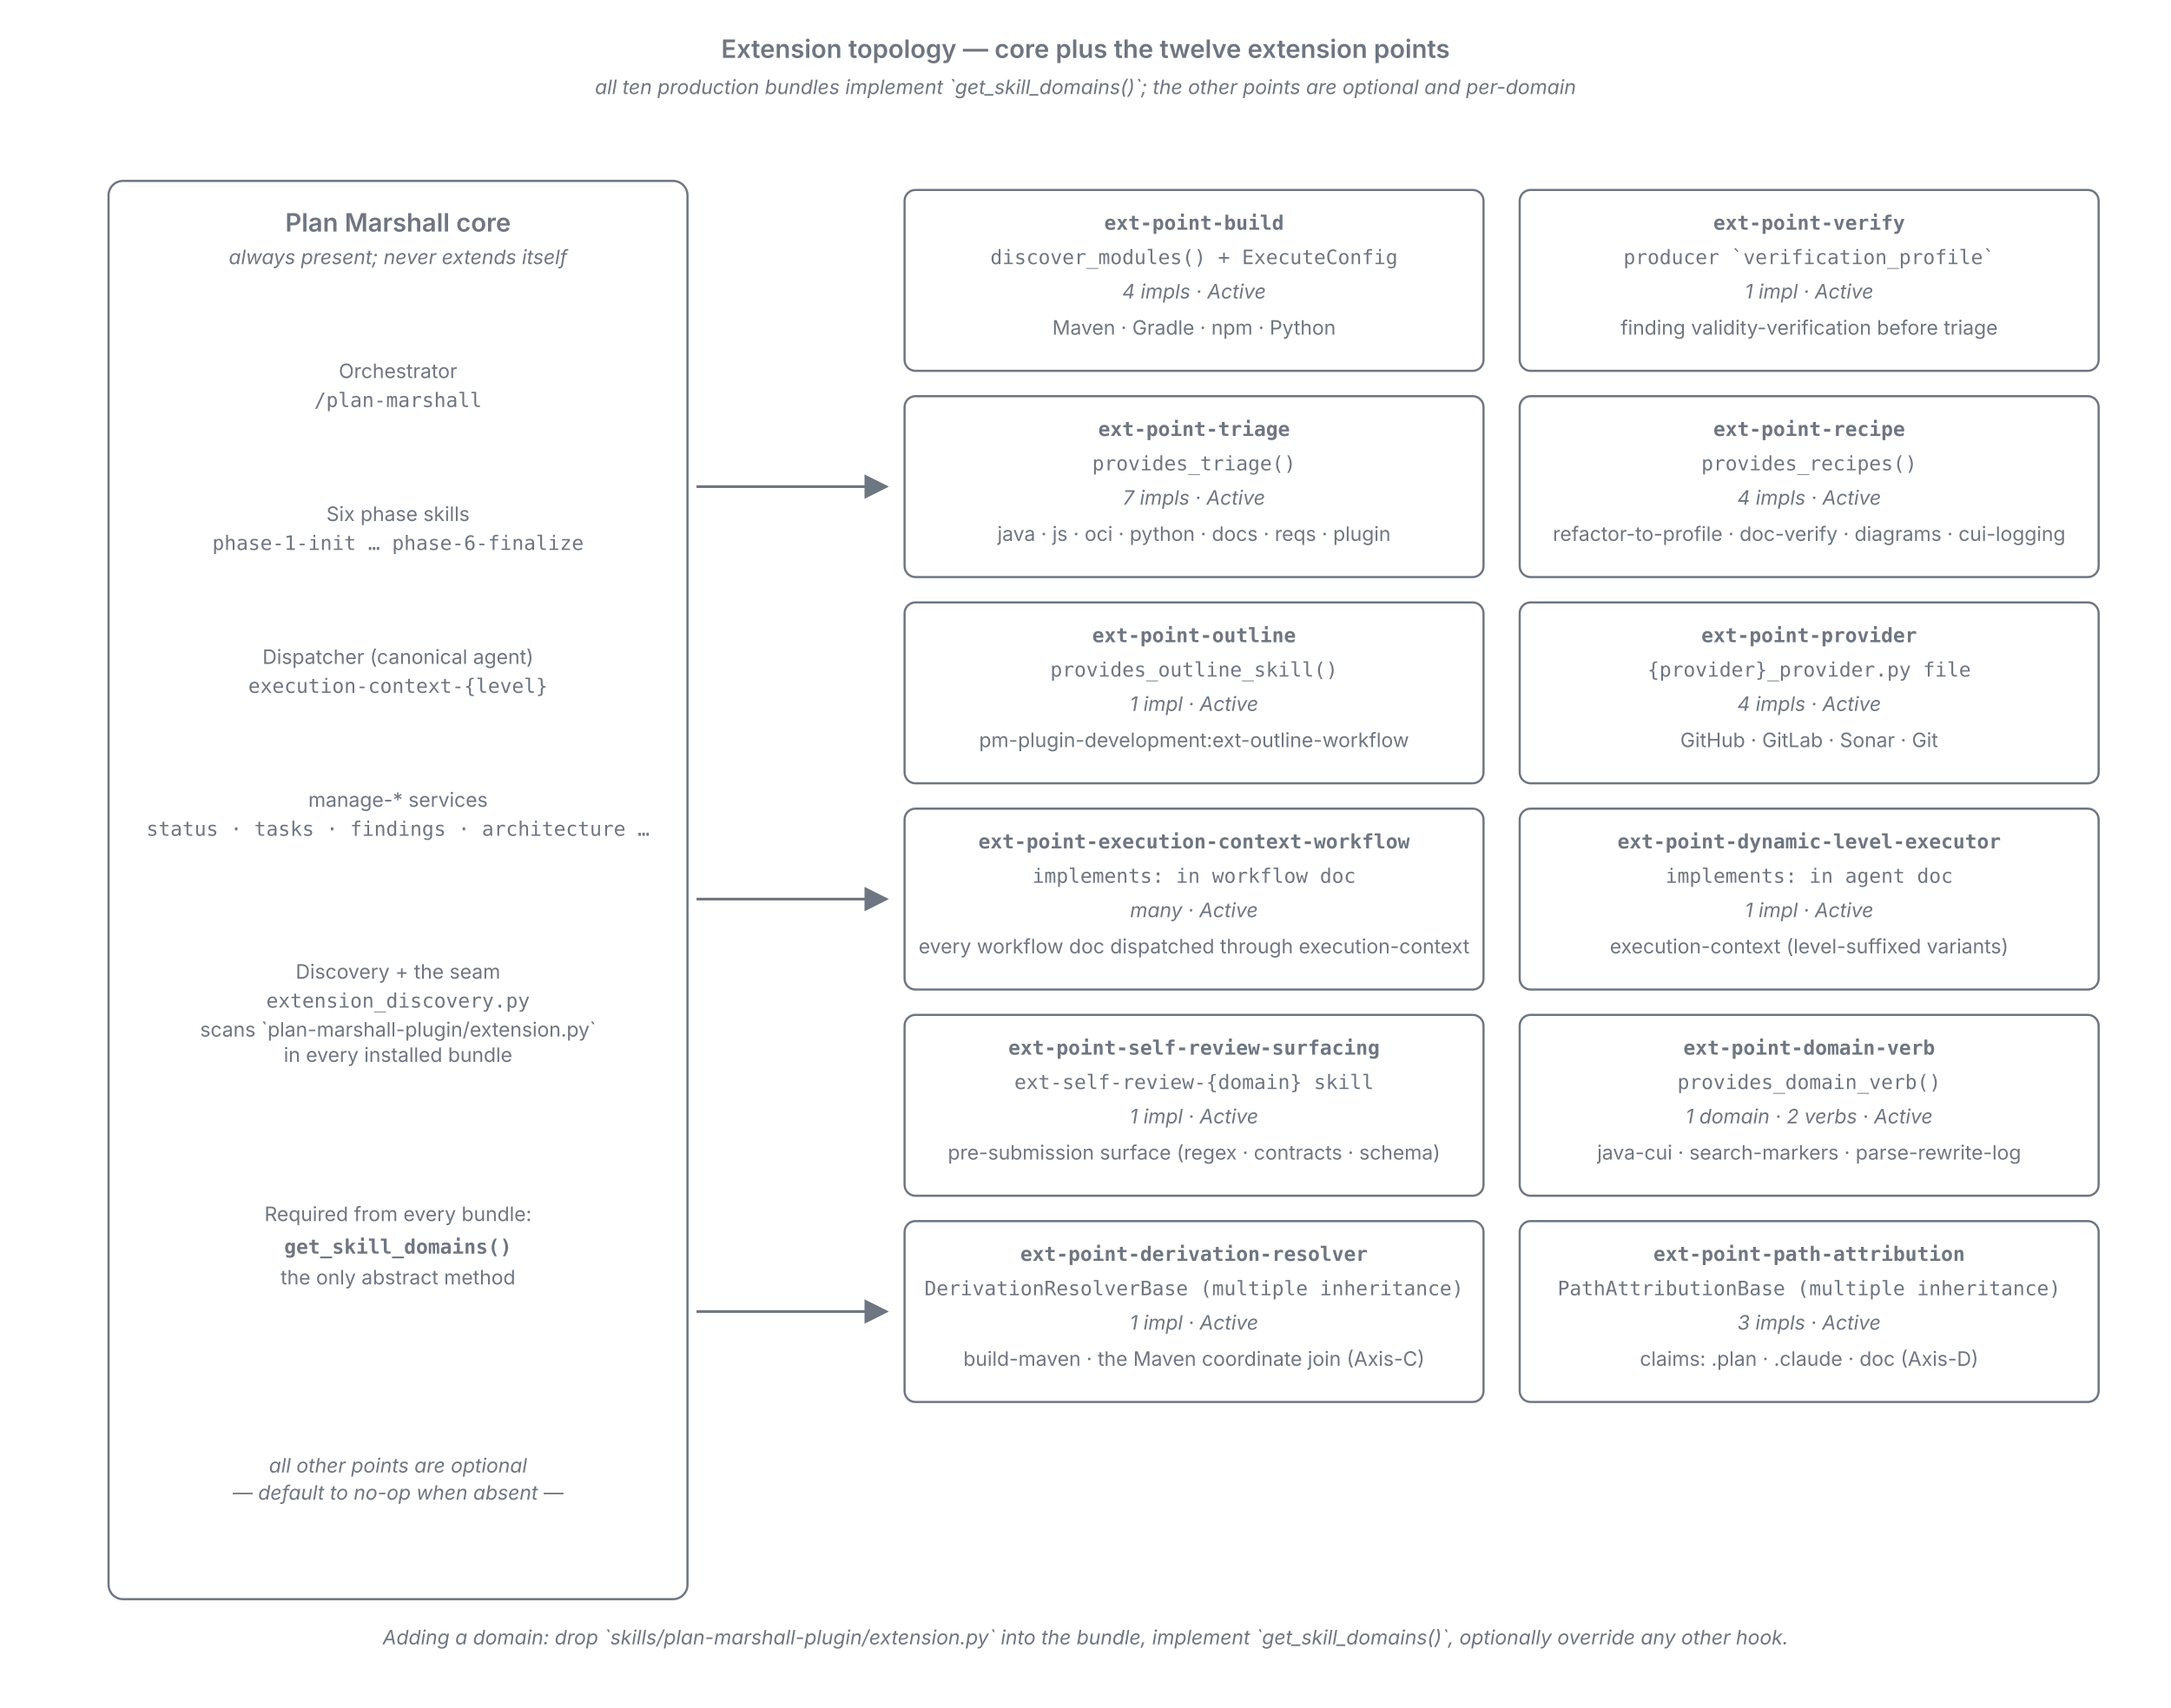
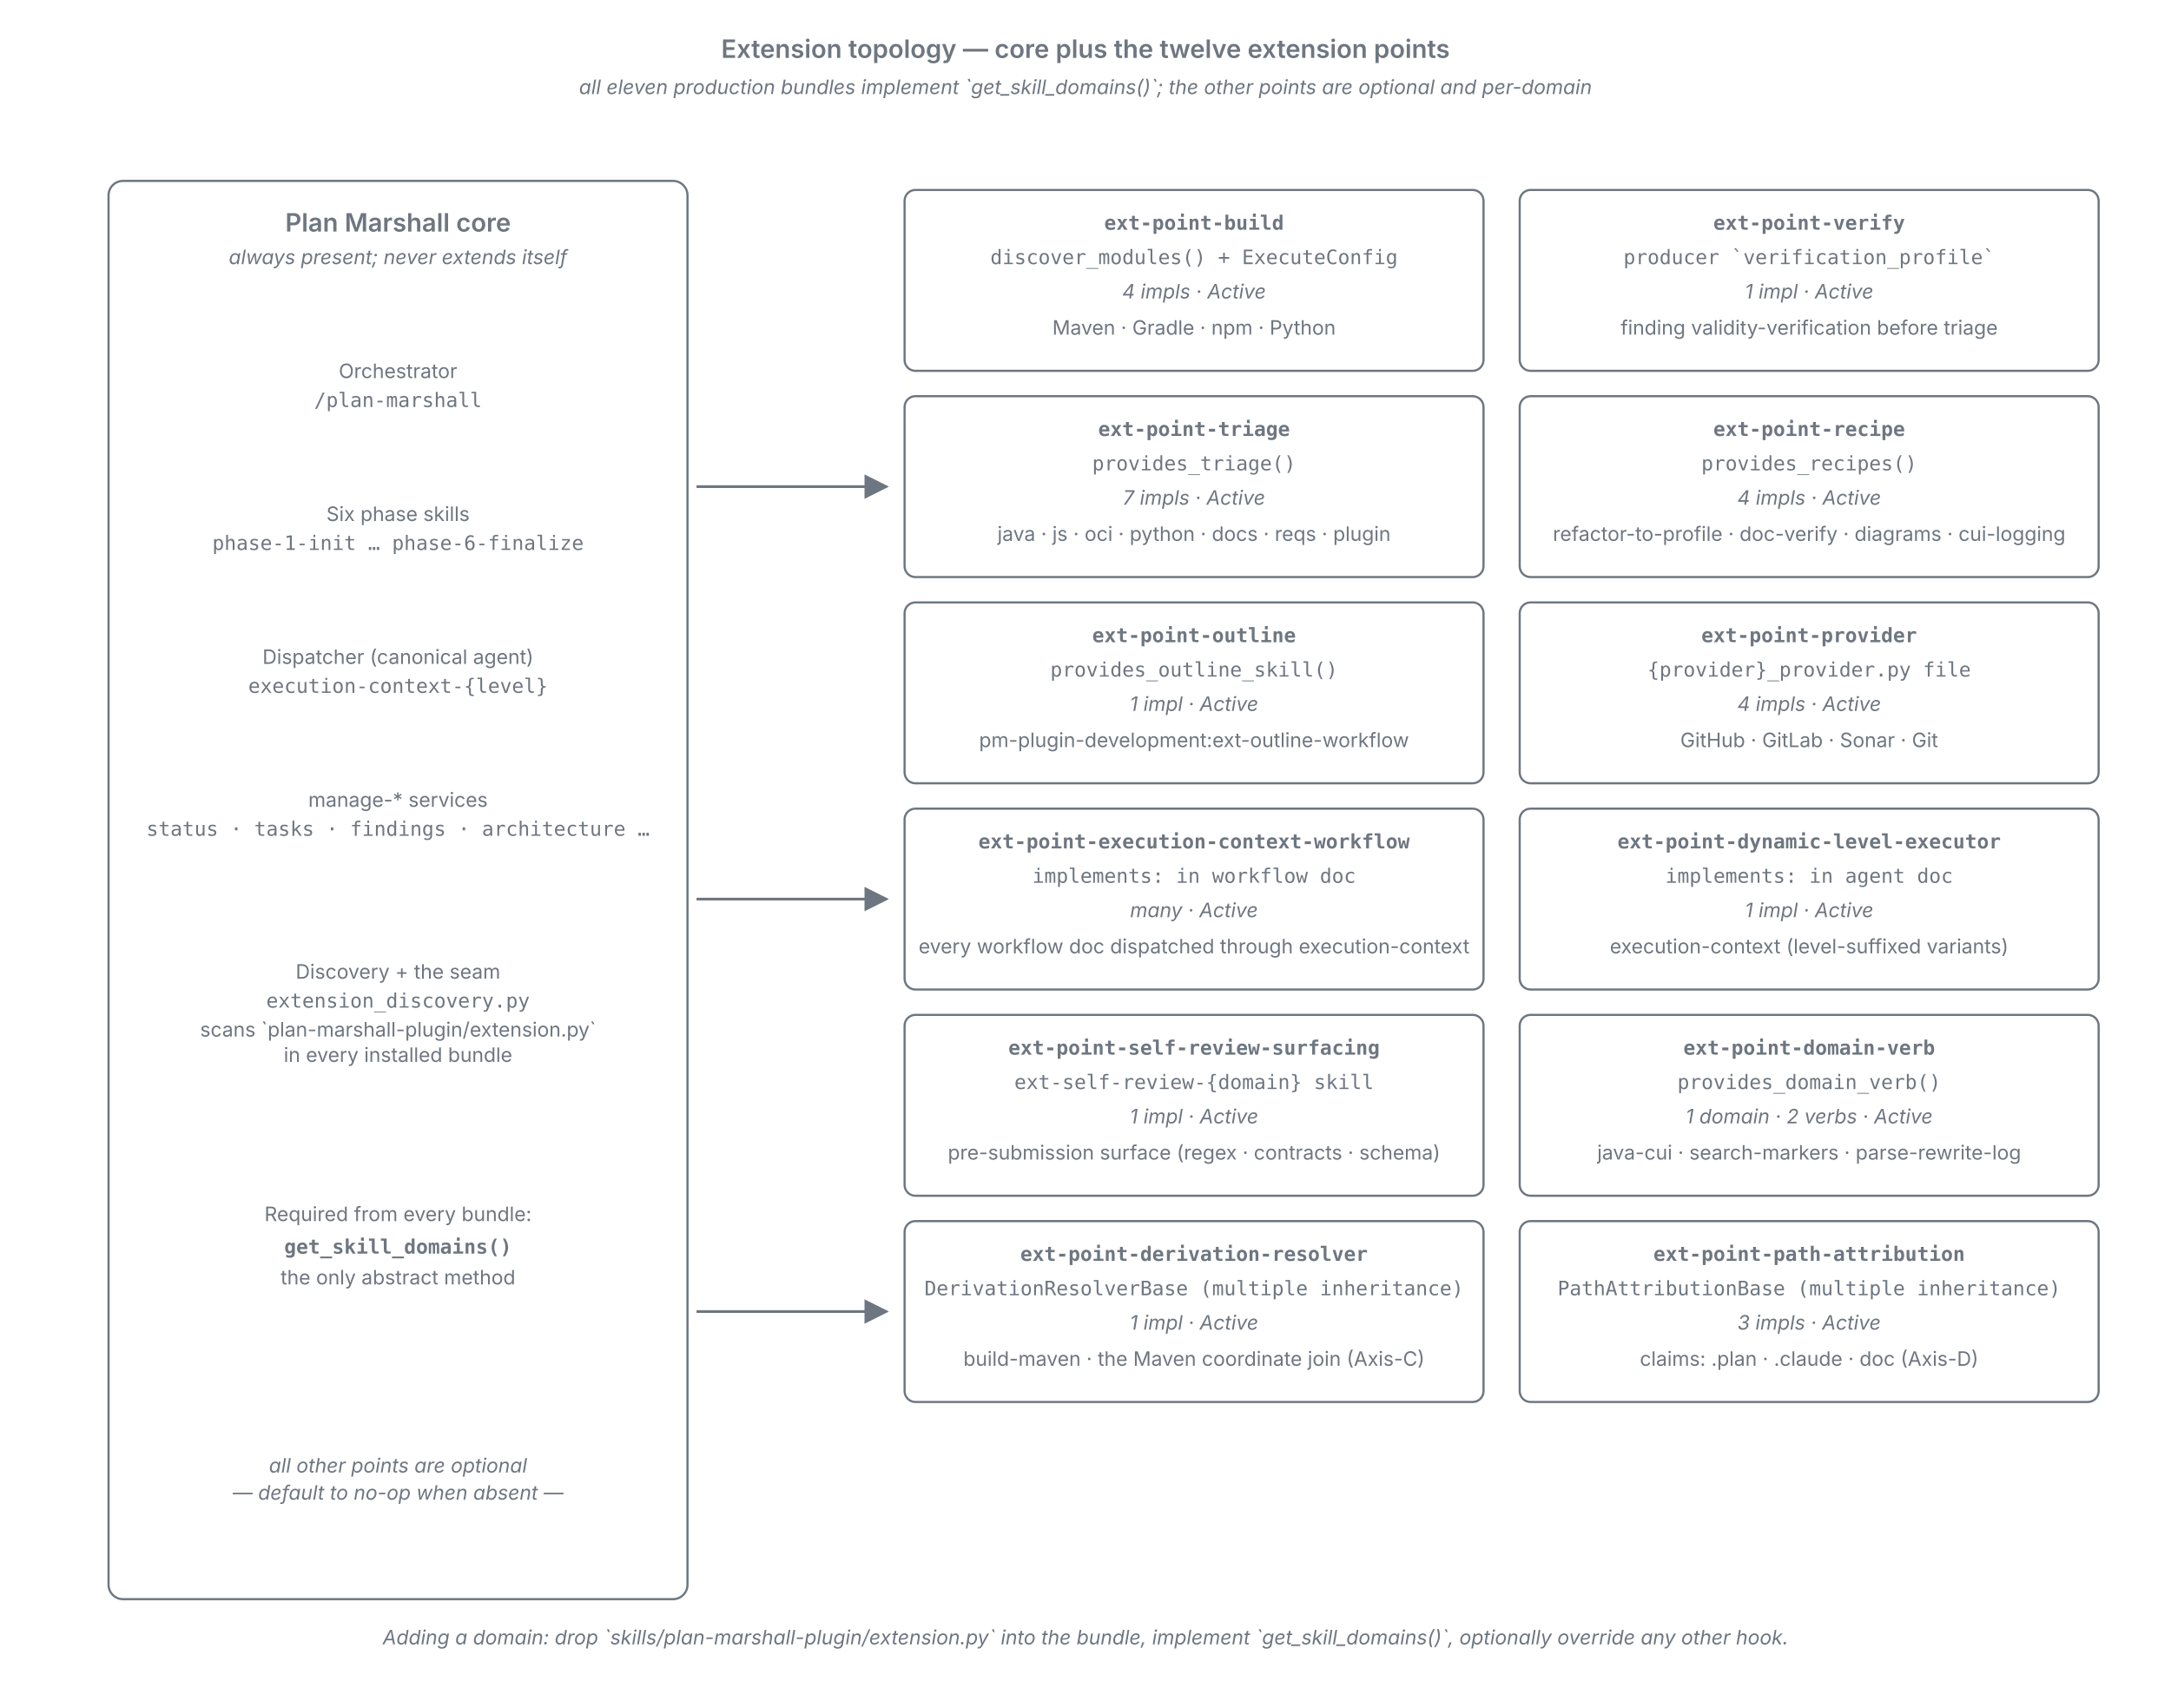
<svg xmlns="http://www.w3.org/2000/svg" viewBox="0 0 1200 944" role="img" aria-labelledby="title desc" font-family="ui-sans-serif, -apple-system, system-ui, 'Segoe UI', sans-serif">
  <defs>
    <marker id="arrow" viewBox="0 0 10 10" refX="9" refY="5" markerWidth="9" markerHeight="9" orient="auto">
      <path d="M0,0 L10,5 L0,10 z" class="arrow-fill" />
    </marker>
    <style>
      .col-header { font-size: 14px; font-weight: 600; fill: #6e7681; text-anchor: middle; }
      .col-sub    { font-size: 11px; fill: #6e7681; text-anchor: middle; font-style: italic; }
      .mono       { font-family: ui-monospace, 'SF Mono', Menlo, Consolas, monospace; font-size: 11px; fill: #6e7681; text-anchor: middle; }
      .axis-lbl   { font-size: 11px; fill: #6e7681; text-anchor: middle; font-style: italic; }
      .item       { font-size: 11px; fill: #6e7681; text-anchor: middle; }
      .stroke     { stroke: #6e7681; stroke-width: 1.2; fill: none; }
      .arrow      { stroke: #6e7681; stroke-width: 1.5; fill: none; }
      .arrow-fill { fill: #6e7681; }
    </style>
  </defs>
  <text x="600" y="32" class="col-header">Extension topology — core plus the twelve extension points</text>
-   <text x="600" y="52" class="col-sub">all ten production bundles implement `get_skill_domains()`; the other points are optional and per-domain</text>
+   <text x="600" y="52" class="col-sub">all eleven production bundles implement `get_skill_domains()`; the other points are optional and per-domain</text>
  <rect class="stroke" x="60" y="100" width="320" height="784" rx="8" ry="8" />
  <text x="220" y="128" class="col-header">Plan Marshall core</text>
  <text x="220" y="146" class="col-sub">always present; never extends itself</text>
  <text x="220" y="209" class="item">Orchestrator</text>
  <text x="220" y="225" class="mono">/plan-marshall</text>
  <text x="220" y="288" class="item">Six phase skills</text>
  <text x="220" y="304" class="mono">phase-1-init … phase-6-finalize</text>
  <text x="220" y="367" class="item">Dispatcher (canonical agent)</text>
  <text x="220" y="383" class="mono">execution-context-{level}</text>
  <text x="220" y="446" class="item">manage-* services</text>
  <text x="220" y="462" class="mono">status · tasks · findings · architecture …</text>
  <text x="220" y="541" class="item">Discovery + the seam</text>
  <text x="220" y="557" class="mono">extension_discovery.py</text>
  <text x="220" y="573" class="item">scans `plan-marshall-plugin/extension.py`</text>
  <text x="220" y="587" class="item">in every installed bundle</text>
  <text x="220" y="675" class="item">Required from every bundle:</text>
  <text x="220" y="693" class="mono" style="font-weight: 700">get_skill_domains()</text>
  <text x="220" y="710" class="item">the only abstract method</text>
  <text x="220" y="814" class="col-sub">all other points are optional</text>
  <text x="220" y="829" class="col-sub">— default to no-op when absent —</text>
  <line class="arrow" x1="385" y1="269" x2="490" y2="269" marker-end="url(#arrow)" />
  <line class="arrow" x1="385" y1="497" x2="490" y2="497" marker-end="url(#arrow)" />
  <line class="arrow" x1="385" y1="725" x2="490" y2="725" marker-end="url(#arrow)" />
  <rect class="stroke" x="500" y="105" width="320" height="100" rx="6" ry="6" />
  <text x="660" y="127" class="mono" style="font-weight: 700">ext-point-build</text>
  <text x="660" y="146" class="mono">discover_modules() + ExecuteConfig</text>
  <text x="660" y="165" class="col-sub">4 impls · Active</text>
  <text x="660" y="185" class="item">Maven · Gradle · npm · Python</text>
  <rect class="stroke" x="840" y="105" width="320" height="100" rx="6" ry="6" />
  <text x="1000" y="127" class="mono" style="font-weight: 700">ext-point-verify</text>
  <text x="1000" y="146" class="mono">producer `verification_profile`</text>
  <text x="1000" y="165" class="col-sub">1 impl · Active</text>
  <text x="1000" y="185" class="item">finding validity-verification before triage</text>
  <rect class="stroke" x="500" y="219" width="320" height="100" rx="6" ry="6" />
  <text x="660" y="241" class="mono" style="font-weight: 700">ext-point-triage</text>
  <text x="660" y="260" class="mono">provides_triage()</text>
  <text x="660" y="279" class="col-sub">7 impls · Active</text>
  <text x="660" y="299" class="item">java · js · oci · python · docs · reqs · plugin</text>
  <rect class="stroke" x="840" y="219" width="320" height="100" rx="6" ry="6" />
  <text x="1000" y="241" class="mono" style="font-weight: 700">ext-point-recipe</text>
  <text x="1000" y="260" class="mono">provides_recipes()</text>
  <text x="1000" y="279" class="col-sub">4 impls · Active</text>
  <text x="1000" y="299" class="item">refactor-to-profile · doc-verify · diagrams · cui-logging</text>
  <rect class="stroke" x="500" y="333" width="320" height="100" rx="6" ry="6" />
  <text x="660" y="355" class="mono" style="font-weight: 700">ext-point-outline</text>
  <text x="660" y="374" class="mono">provides_outline_skill()</text>
  <text x="660" y="393" class="col-sub">1 impl · Active</text>
  <text x="660" y="413" class="item">pm-plugin-development:ext-outline-workflow</text>
  <rect class="stroke" x="840" y="333" width="320" height="100" rx="6" ry="6" />
  <text x="1000" y="355" class="mono" style="font-weight: 700">ext-point-provider</text>
  <text x="1000" y="374" class="mono">{provider}_provider.py file</text>
  <text x="1000" y="393" class="col-sub">4 impls · Active</text>
  <text x="1000" y="413" class="item">GitHub · GitLab · Sonar · Git</text>
  <rect class="stroke" x="500" y="447" width="320" height="100" rx="6" ry="6" />
  <text x="660" y="469" class="mono" style="font-weight: 700">ext-point-execution-context-workflow</text>
  <text x="660" y="488" class="mono">implements: in workflow doc</text>
  <text x="660" y="507" class="col-sub">many · Active</text>
  <text x="660" y="527" class="item">every workflow doc dispatched through execution-context</text>
  <rect class="stroke" x="840" y="447" width="320" height="100" rx="6" ry="6" />
  <text x="1000" y="469" class="mono" style="font-weight: 700">ext-point-dynamic-level-executor</text>
  <text x="1000" y="488" class="mono">implements: in agent doc</text>
  <text x="1000" y="507" class="col-sub">1 impl · Active</text>
  <text x="1000" y="527" class="item">execution-context (level-suffixed variants)</text>
  <rect class="stroke" x="500" y="561" width="320" height="100" rx="6" ry="6" />
  <text x="660" y="583" class="mono" style="font-weight: 700">ext-point-self-review-surfacing</text>
  <text x="660" y="602" class="mono">ext-self-review-{domain} skill</text>
  <text x="660" y="621" class="col-sub">1 impl · Active</text>
  <text x="660" y="641" class="item">pre-submission surface (regex · contracts · schema)</text>
  <rect class="stroke" x="840" y="561" width="320" height="100" rx="6" ry="6" />
  <text x="1000" y="583" class="mono" style="font-weight: 700">ext-point-domain-verb</text>
  <text x="1000" y="602" class="mono">provides_domain_verb()</text>
  <text x="1000" y="621" class="col-sub">1 domain · 2 verbs · Active</text>
  <text x="1000" y="641" class="item">java-cui · search-markers · parse-rewrite-log</text>
  <rect class="stroke" x="500" y="675" width="320" height="100" rx="6" ry="6" />
  <text x="660" y="697" class="mono" style="font-weight: 700">ext-point-derivation-resolver</text>
  <text x="660" y="716" class="mono">DerivationResolverBase (multiple inheritance)</text>
  <text x="660" y="735" class="col-sub">1 impl · Active</text>
  <text x="660" y="755" class="item">build-maven · the Maven coordinate join (Axis-C)</text>
  <rect class="stroke" x="840" y="675" width="320" height="100" rx="6" ry="6" />
  <text x="1000" y="697" class="mono" style="font-weight: 700">ext-point-path-attribution</text>
  <text x="1000" y="716" class="mono">PathAttributionBase (multiple inheritance)</text>
  <text x="1000" y="735" class="col-sub">3 impls · Active</text>
  <text x="1000" y="755" class="item">claims: .plan · .claude · doc (Axis-D)</text>
  <text x="600" y="909" class="col-sub">Adding a domain: drop `skills/plan-marshall-plugin/extension.py` into the bundle, implement `get_skill_domains()`, optionally override any other hook.</text>
</svg>
